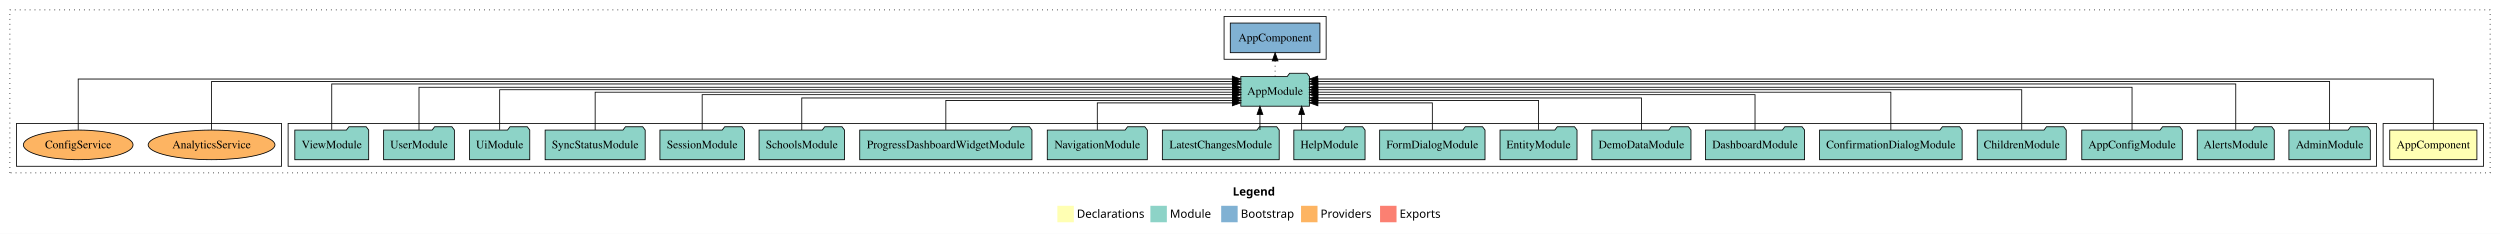
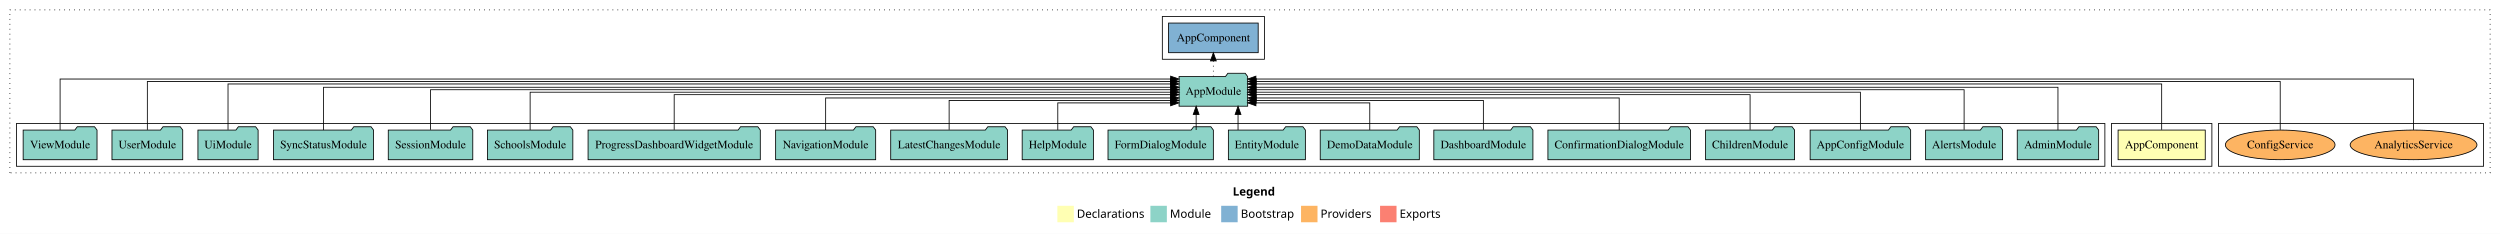
<svg xmlns="http://www.w3.org/2000/svg" width="3037pt" height="284pt" viewBox="0.00 0.00 3037.00 284.00">
  <g id="graph0" class="graph" transform="scale(1 1) rotate(0) translate(4 280)">
    <polygon fill="white" stroke="transparent" points="-4,4 -4,-280 3033,-280 3033,4 -4,4" />
    <text text-anchor="start" x="1493.51" y="-42.4" font-family="sans-serif" font-weight="bold" font-size="14.00">Legend</text>
    <polygon fill="#ffffb3" stroke="transparent" points="1280.5,-10 1280.5,-30 1300.5,-30 1300.5,-10 1280.5,-10" />
    <text text-anchor="start" x="1304.13" y="-15.4" font-family="sans-serif" font-size="14.00">  Declarations</text>
    <polygon fill="#8dd3c7" stroke="transparent" points="1393.5,-10 1393.5,-30 1413.5,-30 1413.5,-10 1393.5,-10" />
    <text text-anchor="start" x="1417.23" y="-15.4" font-family="sans-serif" font-size="14.00">  Module</text>
    <polygon fill="#80b1d3" stroke="transparent" points="1479.5,-10 1479.5,-30 1499.5,-30 1499.5,-10 1479.5,-10" />
    <text text-anchor="start" x="1503.28" y="-15.4" font-family="sans-serif" font-size="14.00">  Bootstrap</text>
    <polygon fill="#fdb462" stroke="transparent" points="1576.5,-10 1576.5,-30 1596.5,-30 1596.5,-10 1576.5,-10" />
    <text text-anchor="start" x="1600.17" y="-15.4" font-family="sans-serif" font-size="14.00">  Providers</text>
    <polygon fill="#fb8072" stroke="transparent" points="1672.5,-10 1672.5,-30 1692.5,-30 1692.5,-10 1672.5,-10" />
    <text text-anchor="start" x="1696.23" y="-15.4" font-family="sans-serif" font-size="14.00">  Exports</text>
    <g id="clust1" class="cluster">
      <polygon fill="none" stroke="black" stroke-dasharray="1,5" points="8,-70 8,-268 3021,-268 3021,-70 8,-70" />
    </g>
+     <g id="clust7" class="cluster">
+       <polygon fill="none" stroke="black" points="2691,-78 2691,-130 3013,-130 3013,-78 2691,-78" />
+     </g>
    <g id="clust6" class="cluster">
-       <polygon fill="none" stroke="black" points="1483,-208 1483,-260 1607,-260 1607,-208 1483,-208" />
+       <polygon fill="none" stroke="black" points="1408,-208 1408,-260 1532,-260 1532,-208 1408,-208" />
    </g>
    <g id="clust2" class="cluster">
-       <polygon fill="none" stroke="black" points="2891,-78 2891,-130 3013,-130 3013,-78 2891,-78" />
+       <polygon fill="none" stroke="black" points="2561,-78 2561,-130 2683,-130 2683,-78 2561,-78" />
    </g>
    <g id="clust4" class="cluster">
-       <polygon fill="none" stroke="black" points="346,-78 346,-130 2883,-130 2883,-78 346,-78" />
-     </g>
-     <g id="clust7" class="cluster">
-       <polygon fill="none" stroke="black" points="16,-78 16,-130 338,-130 338,-78 16,-78" />
+       <polygon fill="none" stroke="black" points="16,-78 16,-130 2553,-130 2553,-78 16,-78" />
    </g>
    <g id="node1" class="node">
-       <polygon fill="#ffffb3" stroke="black" points="3004.94,-122 2899.06,-122 2899.06,-86 3004.94,-86 3004.94,-122" />
-       <text text-anchor="middle" x="2952" y="-99.8" font-family="Times,serif" font-size="14.00">AppComponent</text>
+       <polygon fill="#ffffb3" stroke="black" points="2674.94,-122 2569.06,-122 2569.06,-86 2674.94,-86 2674.94,-122" />
+       <text text-anchor="middle" x="2622" y="-99.8" font-family="Times,serif" font-size="14.00">AppComponent</text>
    </g>
    <g id="node2" class="node">
-       <polygon fill="#8dd3c7" stroke="black" points="1586.66,-187 1583.66,-191 1562.66,-191 1559.66,-187 1503.34,-187 1503.34,-151 1586.66,-151 1586.66,-187" />
-       <text text-anchor="middle" x="1545" y="-164.8" font-family="Times,serif" font-size="14.00">AppModule</text>
+       <polygon fill="#8dd3c7" stroke="black" points="1511.66,-187 1508.66,-191 1487.66,-191 1484.66,-187 1428.34,-187 1428.34,-151 1511.66,-151 1511.66,-187" />
+       <text text-anchor="middle" x="1470" y="-164.8" font-family="Times,serif" font-size="14.00">AppModule</text>
    </g>
    <g id="edge1" class="edge">
-       <path fill="none" stroke="black" d="M2952,-122.15C2952,-145.76 2952,-184 2952,-184 2952,-184 1596.73,-184 1596.73,-184" />
-       <polygon fill="black" stroke="black" points="1596.73,-180.5 1586.73,-184 1596.73,-187.5 1596.73,-180.5" />
+       <path fill="none" stroke="black" d="M2622,-122.29C2622,-144.21 2622,-178 2622,-178 2622,-178 1521.68,-178 1521.68,-178" />
+       <polygon fill="black" stroke="black" points="1521.68,-174.5 1511.68,-178 1521.68,-181.5 1521.68,-174.5" />
    </g>
    <g id="node22" class="node">
-       <polygon fill="#80b1d3" stroke="black" points="1599.44,-252 1490.56,-252 1490.56,-216 1599.44,-216 1599.44,-252" />
-       <text text-anchor="middle" x="1545" y="-229.8" font-family="Times,serif" font-size="14.00">AppComponent </text>
+       <polygon fill="#80b1d3" stroke="black" points="1524.44,-252 1415.56,-252 1415.56,-216 1524.44,-216 1524.44,-252" />
+       <text text-anchor="middle" x="1470" y="-229.8" font-family="Times,serif" font-size="14.00">AppComponent </text>
    </g>
    <g id="edge21" class="edge">
-       <path fill="none" stroke="black" stroke-dasharray="1,5" d="M1545,-187.11C1545,-187.11 1545,-205.99 1545,-205.99" />
-       <polygon fill="black" stroke="black" points="1541.5,-205.99 1545,-215.99 1548.5,-205.99 1541.5,-205.99" />
+       <path fill="none" stroke="black" stroke-dasharray="1,5" d="M1470,-187.11C1470,-187.11 1470,-205.99 1470,-205.99" />
+       <polygon fill="black" stroke="black" points="1466.5,-205.99 1470,-215.99 1473.5,-205.99 1466.5,-205.99" />
    </g>
    <g id="node3" class="node">
-       <polygon fill="#8dd3c7" stroke="black" points="2875.44,-122 2872.44,-126 2851.44,-126 2848.44,-122 2776.56,-122 2776.56,-86 2875.44,-86 2875.44,-122" />
-       <text text-anchor="middle" x="2826" y="-99.8" font-family="Times,serif" font-size="14.00">AdminModule</text>
+       <polygon fill="#8dd3c7" stroke="black" points="2545.44,-122 2542.44,-126 2521.44,-126 2518.44,-122 2446.56,-122 2446.56,-86 2545.44,-86 2545.44,-122" />
+       <text text-anchor="middle" x="2496" y="-99.8" font-family="Times,serif" font-size="14.00">AdminModule</text>
    </g>
    <g id="edge2" class="edge">
-       <path fill="none" stroke="black" d="M2826,-122.25C2826,-145.02 2826,-181 2826,-181 2826,-181 1596.89,-181 1596.89,-181" />
-       <polygon fill="black" stroke="black" points="1596.89,-177.5 1586.89,-181 1596.89,-184.5 1596.89,-177.5" />
+       <path fill="none" stroke="black" d="M2496,-122.03C2496,-142.77 2496,-174 2496,-174 2496,-174 1521.81,-174 1521.81,-174" />
+       <polygon fill="black" stroke="black" points="1521.81,-170.5 1511.81,-174 1521.81,-177.5 1521.81,-170.5" />
    </g>
    <g id="node4" class="node">
-       <polygon fill="#8dd3c7" stroke="black" points="2758.76,-122 2755.76,-126 2734.76,-126 2731.76,-122 2665.24,-122 2665.24,-86 2758.76,-86 2758.76,-122" />
-       <text text-anchor="middle" x="2712" y="-99.8" font-family="Times,serif" font-size="14.00">AlertsModule</text>
+       <polygon fill="#8dd3c7" stroke="black" points="2428.76,-122 2425.76,-126 2404.76,-126 2401.76,-122 2335.24,-122 2335.24,-86 2428.76,-86 2428.76,-122" />
+       <text text-anchor="middle" x="2382" y="-99.8" font-family="Times,serif" font-size="14.00">AlertsModule</text>
    </g>
    <g id="edge3" class="edge">
-       <path fill="none" stroke="black" d="M2712,-122.29C2712,-144.21 2712,-178 2712,-178 2712,-178 1596.88,-178 1596.88,-178" />
-       <polygon fill="black" stroke="black" points="1596.88,-174.5 1586.88,-178 1596.88,-181.5 1596.88,-174.5" />
+       <path fill="none" stroke="black" d="M2382,-122.31C2382,-142.15 2382,-171 2382,-171 2382,-171 1521.86,-171 1521.86,-171" />
+       <polygon fill="black" stroke="black" points="1521.86,-167.5 1511.86,-171 1521.86,-174.5 1521.86,-167.5" />
    </g>
    <g id="node5" class="node">
-       <polygon fill="#8dd3c7" stroke="black" points="2647.05,-122 2644.05,-126 2623.05,-126 2620.05,-122 2524.95,-122 2524.95,-86 2647.05,-86 2647.05,-122" />
-       <text text-anchor="middle" x="2586" y="-99.8" font-family="Times,serif" font-size="14.00">AppConfigModule</text>
+       <polygon fill="#8dd3c7" stroke="black" points="2317.05,-122 2314.05,-126 2293.05,-126 2290.05,-122 2194.95,-122 2194.95,-86 2317.05,-86 2317.05,-122" />
+       <text text-anchor="middle" x="2256" y="-99.8" font-family="Times,serif" font-size="14.00">AppConfigModule</text>
    </g>
    <g id="edge4" class="edge">
-       <path fill="none" stroke="black" d="M2586,-122.03C2586,-142.77 2586,-174 2586,-174 2586,-174 1596.77,-174 1596.77,-174" />
-       <polygon fill="black" stroke="black" points="1596.77,-170.5 1586.77,-174 1596.77,-177.5 1596.77,-170.5" />
+       <path fill="none" stroke="black" d="M2256,-122.17C2256,-141.09 2256,-168 2256,-168 2256,-168 1521.7,-168 1521.7,-168" />
+       <polygon fill="black" stroke="black" points="1521.7,-164.5 1511.7,-168 1521.7,-171.5 1521.7,-164.5" />
    </g>
    <g id="node6" class="node">
-       <polygon fill="#8dd3c7" stroke="black" points="2506.04,-122 2503.04,-126 2482.04,-126 2479.04,-122 2397.96,-122 2397.96,-86 2506.04,-86 2506.04,-122" />
-       <text text-anchor="middle" x="2452" y="-99.8" font-family="Times,serif" font-size="14.00">ChildrenModule</text>
+       <polygon fill="#8dd3c7" stroke="black" points="2176.04,-122 2173.04,-126 2152.04,-126 2149.04,-122 2067.96,-122 2067.96,-86 2176.04,-86 2176.04,-122" />
+       <text text-anchor="middle" x="2122" y="-99.8" font-family="Times,serif" font-size="14.00">ChildrenModule</text>
    </g>
    <g id="edge5" class="edge">
-       <path fill="none" stroke="black" d="M2452,-122.31C2452,-142.15 2452,-171 2452,-171 2452,-171 1596.93,-171 1596.93,-171" />
-       <polygon fill="black" stroke="black" points="1596.93,-167.5 1586.93,-171 1596.93,-174.5 1596.93,-167.5" />
+       <path fill="none" stroke="black" d="M2122,-122.3C2122,-140.27 2122,-165 2122,-165 2122,-165 1521.78,-165 1521.78,-165" />
+       <polygon fill="black" stroke="black" points="1521.78,-161.5 1511.78,-165 1521.78,-168.5 1521.78,-161.5" />
    </g>
    <g id="node7" class="node">
-       <polygon fill="#8dd3c7" stroke="black" points="2379.59,-122 2376.59,-126 2355.59,-126 2352.59,-122 2206.41,-122 2206.41,-86 2379.59,-86 2379.59,-122" />
-       <text text-anchor="middle" x="2293" y="-99.8" font-family="Times,serif" font-size="14.00">ConfirmationDialogModule</text>
+       <polygon fill="#8dd3c7" stroke="black" points="2049.59,-122 2046.59,-126 2025.59,-126 2022.59,-122 1876.41,-122 1876.41,-86 2049.59,-86 2049.59,-122" />
+       <text text-anchor="middle" x="1963" y="-99.8" font-family="Times,serif" font-size="14.00">ConfirmationDialogModule</text>
    </g>
    <g id="edge6" class="edge">
-       <path fill="none" stroke="black" d="M2293,-122.17C2293,-141.09 2293,-168 2293,-168 2293,-168 1596.82,-168 1596.82,-168" />
-       <polygon fill="black" stroke="black" points="1596.82,-164.5 1586.82,-168 1596.82,-171.5 1596.82,-164.5" />
+       <path fill="none" stroke="black" d="M1963,-122.04C1963,-138.73 1963,-161 1963,-161 1963,-161 1522.03,-161 1522.03,-161" />
+       <polygon fill="black" stroke="black" points="1522.03,-157.5 1512.03,-161 1522.03,-164.5 1522.03,-157.5" />
    </g>
    <g id="node8" class="node">
-       <polygon fill="#8dd3c7" stroke="black" points="2188.19,-122 2185.19,-126 2164.19,-126 2161.19,-122 2067.81,-122 2067.81,-86 2188.19,-86 2188.19,-122" />
-       <text text-anchor="middle" x="2128" y="-99.8" font-family="Times,serif" font-size="14.00">DashboardModule</text>
+       <polygon fill="#8dd3c7" stroke="black" points="1858.19,-122 1855.19,-126 1834.19,-126 1831.19,-122 1737.81,-122 1737.81,-86 1858.19,-86 1858.19,-122" />
+       <text text-anchor="middle" x="1798" y="-99.8" font-family="Times,serif" font-size="14.00">DashboardModule</text>
    </g>
    <g id="edge7" class="edge">
-       <path fill="none" stroke="black" d="M2128,-122.3C2128,-140.27 2128,-165 2128,-165 2128,-165 1596.93,-165 1596.93,-165" />
-       <polygon fill="black" stroke="black" points="1596.93,-161.5 1586.93,-165 1596.93,-168.5 1596.93,-161.5" />
+       <path fill="none" stroke="black" d="M1798,-122.28C1798,-137.95 1798,-158 1798,-158 1798,-158 1521.87,-158 1521.87,-158" />
+       <polygon fill="black" stroke="black" points="1521.87,-154.5 1511.87,-158 1521.87,-161.5 1521.87,-154.5" />
    </g>
    <g id="node9" class="node">
-       <polygon fill="#8dd3c7" stroke="black" points="2050.19,-122 2047.19,-126 2026.19,-126 2023.19,-122 1929.81,-122 1929.81,-86 2050.19,-86 2050.19,-122" />
-       <text text-anchor="middle" x="1990" y="-99.8" font-family="Times,serif" font-size="14.00">DemoDataModule</text>
+       <polygon fill="#8dd3c7" stroke="black" points="1720.19,-122 1717.19,-126 1696.19,-126 1693.19,-122 1599.81,-122 1599.81,-86 1720.19,-86 1720.19,-122" />
+       <text text-anchor="middle" x="1660" y="-99.8" font-family="Times,serif" font-size="14.00">DemoDataModule</text>
    </g>
    <g id="edge8" class="edge">
-       <path fill="none" stroke="black" d="M1990,-122.04C1990,-138.73 1990,-161 1990,-161 1990,-161 1596.86,-161 1596.86,-161" />
-       <polygon fill="black" stroke="black" points="1596.86,-157.5 1586.86,-161 1596.86,-164.5 1596.86,-157.5" />
+       <path fill="none" stroke="black" d="M1660,-122.12C1660,-136.78 1660,-155 1660,-155 1660,-155 1521.7,-155 1521.7,-155" />
+       <polygon fill="black" stroke="black" points="1521.7,-151.5 1511.7,-155 1521.7,-158.5 1521.7,-151.5" />
    </g>
    <g id="node10" class="node">
-       <polygon fill="#8dd3c7" stroke="black" points="1911.77,-122 1908.77,-126 1887.77,-126 1884.77,-122 1818.23,-122 1818.23,-86 1911.77,-86 1911.77,-122" />
-       <text text-anchor="middle" x="1865" y="-99.8" font-family="Times,serif" font-size="14.00">EntityModule</text>
+       <polygon fill="#8dd3c7" stroke="black" points="1581.77,-122 1578.77,-126 1557.77,-126 1554.77,-122 1488.23,-122 1488.23,-86 1581.77,-86 1581.77,-122" />
+       <text text-anchor="middle" x="1535" y="-99.8" font-family="Times,serif" font-size="14.00">EntityModule</text>
    </g>
    <g id="edge9" class="edge">
-       <path fill="none" stroke="black" d="M1865,-122.28C1865,-137.95 1865,-158 1865,-158 1865,-158 1596.83,-158 1596.83,-158" />
-       <polygon fill="black" stroke="black" points="1596.83,-154.5 1586.83,-158 1596.83,-161.5 1596.83,-154.5" />
+       <path fill="none" stroke="black" d="M1499.97,-122.11C1499.97,-122.11 1499.97,-140.99 1499.97,-140.99" />
+       <polygon fill="black" stroke="black" points="1496.47,-140.99 1499.97,-150.99 1503.47,-140.99 1496.47,-140.99" />
    </g>
    <g id="node11" class="node">
-       <polygon fill="#8dd3c7" stroke="black" points="1799.99,-122 1796.99,-126 1775.99,-126 1772.99,-122 1672.01,-122 1672.01,-86 1799.99,-86 1799.99,-122" />
-       <text text-anchor="middle" x="1736" y="-99.8" font-family="Times,serif" font-size="14.00">FormDialogModule</text>
+       <polygon fill="#8dd3c7" stroke="black" points="1469.99,-122 1466.99,-126 1445.99,-126 1442.99,-122 1342.01,-122 1342.01,-86 1469.99,-86 1469.99,-122" />
+       <text text-anchor="middle" x="1406" y="-99.8" font-family="Times,serif" font-size="14.00">FormDialogModule</text>
    </g>
    <g id="edge10" class="edge">
-       <path fill="none" stroke="black" d="M1736,-122.12C1736,-136.78 1736,-155 1736,-155 1736,-155 1596.92,-155 1596.92,-155" />
-       <polygon fill="black" stroke="black" points="1596.92,-151.5 1586.92,-155 1596.92,-158.5 1596.92,-151.5" />
+       <path fill="none" stroke="black" d="M1449.08,-122.11C1449.08,-122.11 1449.08,-140.99 1449.08,-140.99" />
+       <polygon fill="black" stroke="black" points="1445.58,-140.99 1449.08,-150.99 1452.58,-140.99 1445.58,-140.99" />
    </g>
    <g id="node12" class="node">
-       <polygon fill="#8dd3c7" stroke="black" points="1654.26,-122 1651.26,-126 1630.26,-126 1627.26,-122 1567.74,-122 1567.74,-86 1654.26,-86 1654.26,-122" />
-       <text text-anchor="middle" x="1611" y="-99.8" font-family="Times,serif" font-size="14.00">HelpModule</text>
+       <polygon fill="#8dd3c7" stroke="black" points="1324.26,-122 1321.26,-126 1300.26,-126 1297.26,-122 1237.74,-122 1237.74,-86 1324.26,-86 1324.26,-122" />
+       <text text-anchor="middle" x="1281" y="-99.8" font-family="Times,serif" font-size="14.00">HelpModule</text>
    </g>
    <g id="edge11" class="edge">
-       <path fill="none" stroke="black" d="M1577.22,-122.11C1577.22,-122.11 1577.22,-140.99 1577.22,-140.99" />
-       <polygon fill="black" stroke="black" points="1573.72,-140.99 1577.22,-150.99 1580.72,-140.99 1573.72,-140.99" />
+       <path fill="none" stroke="black" d="M1281,-122.12C1281,-136.78 1281,-155 1281,-155 1281,-155 1418.05,-155 1418.05,-155" />
+       <polygon fill="black" stroke="black" points="1418.05,-158.5 1428.05,-155 1418.05,-151.5 1418.05,-158.5" />
    </g>
    <g id="node13" class="node">
-       <polygon fill="#8dd3c7" stroke="black" points="1549.97,-122 1546.97,-126 1525.97,-126 1522.97,-122 1408.03,-122 1408.03,-86 1549.97,-86 1549.97,-122" />
-       <text text-anchor="middle" x="1479" y="-99.8" font-family="Times,serif" font-size="14.00">LatestChangesModule</text>
+       <polygon fill="#8dd3c7" stroke="black" points="1219.97,-122 1216.97,-126 1195.97,-126 1192.97,-122 1078.03,-122 1078.03,-86 1219.97,-86 1219.97,-122" />
+       <text text-anchor="middle" x="1149" y="-99.8" font-family="Times,serif" font-size="14.00">LatestChangesModule</text>
    </g>
    <g id="edge12" class="edge">
-       <path fill="none" stroke="black" d="M1526.58,-122.11C1526.58,-122.11 1526.58,-140.99 1526.58,-140.99" />
-       <polygon fill="black" stroke="black" points="1523.08,-140.99 1526.58,-150.99 1530.08,-140.99 1523.08,-140.99" />
+       <path fill="none" stroke="black" d="M1149,-122.28C1149,-137.95 1149,-158 1149,-158 1149,-158 1418.03,-158 1418.03,-158" />
+       <polygon fill="black" stroke="black" points="1418.03,-161.5 1428.03,-158 1418.03,-154.5 1418.03,-161.5" />
    </g>
    <g id="node14" class="node">
-       <polygon fill="#8dd3c7" stroke="black" points="1389.76,-122 1386.76,-126 1365.76,-126 1362.76,-122 1268.24,-122 1268.24,-86 1389.76,-86 1389.76,-122" />
-       <text text-anchor="middle" x="1329" y="-99.8" font-family="Times,serif" font-size="14.00">NavigationModule</text>
+       <polygon fill="#8dd3c7" stroke="black" points="1059.76,-122 1056.76,-126 1035.76,-126 1032.76,-122 938.24,-122 938.24,-86 1059.76,-86 1059.76,-122" />
+       <text text-anchor="middle" x="999" y="-99.8" font-family="Times,serif" font-size="14.00">NavigationModule</text>
    </g>
    <g id="edge13" class="edge">
-       <path fill="none" stroke="black" d="M1329,-122.12C1329,-136.78 1329,-155 1329,-155 1329,-155 1493.1,-155 1493.1,-155" />
-       <polygon fill="black" stroke="black" points="1493.1,-158.5 1503.1,-155 1493.1,-151.5 1493.1,-158.5" />
+       <path fill="none" stroke="black" d="M999,-122.04C999,-138.73 999,-161 999,-161 999,-161 1418.2,-161 1418.2,-161" />
+       <polygon fill="black" stroke="black" points="1418.2,-164.5 1428.2,-161 1418.2,-157.5 1418.2,-164.5" />
    </g>
    <g id="node15" class="node">
-       <polygon fill="#8dd3c7" stroke="black" points="1249.61,-122 1246.61,-126 1225.61,-126 1222.61,-122 1040.39,-122 1040.39,-86 1249.61,-86 1249.61,-122" />
-       <text text-anchor="middle" x="1145" y="-99.8" font-family="Times,serif" font-size="14.00">ProgressDashboardWidgetModule</text>
+       <polygon fill="#8dd3c7" stroke="black" points="919.61,-122 916.61,-126 895.61,-126 892.61,-122 710.39,-122 710.39,-86 919.61,-86 919.61,-122" />
+       <text text-anchor="middle" x="815" y="-99.8" font-family="Times,serif" font-size="14.00">ProgressDashboardWidgetModule</text>
    </g>
    <g id="edge14" class="edge">
-       <path fill="none" stroke="black" d="M1145,-122.28C1145,-137.95 1145,-158 1145,-158 1145,-158 1493.32,-158 1493.32,-158" />
-       <polygon fill="black" stroke="black" points="1493.33,-161.5 1503.32,-158 1493.32,-154.5 1493.33,-161.5" />
+       <path fill="none" stroke="black" d="M815,-122.3C815,-140.27 815,-165 815,-165 815,-165 1418.03,-165 1418.03,-165" />
+       <polygon fill="black" stroke="black" points="1418.03,-168.5 1428.03,-165 1418.03,-161.5 1418.03,-168.5" />
    </g>
    <g id="node16" class="node">
-       <polygon fill="#8dd3c7" stroke="black" points="1021.88,-122 1018.88,-126 997.88,-126 994.88,-122 918.12,-122 918.12,-86 1021.88,-86 1021.88,-122" />
-       <text text-anchor="middle" x="970" y="-99.8" font-family="Times,serif" font-size="14.00">SchoolsModule</text>
+       <polygon fill="#8dd3c7" stroke="black" points="691.88,-122 688.88,-126 667.88,-126 664.88,-122 588.12,-122 588.12,-86 691.88,-86 691.88,-122" />
+       <text text-anchor="middle" x="640" y="-99.8" font-family="Times,serif" font-size="14.00">SchoolsModule</text>
    </g>
    <g id="edge15" class="edge">
-       <path fill="none" stroke="black" d="M970,-122.04C970,-138.73 970,-161 970,-161 970,-161 1493.18,-161 1493.18,-161" />
-       <polygon fill="black" stroke="black" points="1493.18,-164.5 1503.18,-161 1493.18,-157.5 1493.18,-164.5" />
+       <path fill="none" stroke="black" d="M640,-122.17C640,-141.09 640,-168 640,-168 640,-168 1418.27,-168 1418.27,-168" />
+       <polygon fill="black" stroke="black" points="1418.27,-171.5 1428.27,-168 1418.27,-164.5 1418.27,-171.5" />
    </g>
    <g id="node17" class="node">
-       <polygon fill="#8dd3c7" stroke="black" points="900.33,-122 897.33,-126 876.33,-126 873.33,-122 797.67,-122 797.67,-86 900.33,-86 900.33,-122" />
-       <text text-anchor="middle" x="849" y="-99.8" font-family="Times,serif" font-size="14.00">SessionModule</text>
+       <polygon fill="#8dd3c7" stroke="black" points="570.33,-122 567.33,-126 546.33,-126 543.33,-122 467.67,-122 467.67,-86 570.33,-86 570.33,-122" />
+       <text text-anchor="middle" x="519" y="-99.8" font-family="Times,serif" font-size="14.00">SessionModule</text>
    </g>
    <g id="edge16" class="edge">
-       <path fill="none" stroke="black" d="M849,-122.3C849,-140.27 849,-165 849,-165 849,-165 1493.29,-165 1493.29,-165" />
-       <polygon fill="black" stroke="black" points="1493.29,-168.5 1503.29,-165 1493.29,-161.5 1493.29,-168.5" />
+       <path fill="none" stroke="black" d="M519,-122.31C519,-142.15 519,-171 519,-171 519,-171 1418.22,-171 1418.22,-171" />
+       <polygon fill="black" stroke="black" points="1418.22,-174.5 1428.22,-171 1418.22,-167.5 1418.22,-174.5" />
    </g>
    <g id="node18" class="node">
-       <polygon fill="#8dd3c7" stroke="black" points="779.77,-122 776.77,-126 755.77,-126 752.77,-122 658.23,-122 658.23,-86 779.77,-86 779.77,-122" />
-       <text text-anchor="middle" x="719" y="-99.8" font-family="Times,serif" font-size="14.00">SyncStatusModule</text>
+       <polygon fill="#8dd3c7" stroke="black" points="449.77,-122 446.77,-126 425.77,-126 422.77,-122 328.23,-122 328.23,-86 449.77,-86 449.77,-122" />
+       <text text-anchor="middle" x="389" y="-99.8" font-family="Times,serif" font-size="14.00">SyncStatusModule</text>
    </g>
    <g id="edge17" class="edge">
-       <path fill="none" stroke="black" d="M719,-122.17C719,-141.09 719,-168 719,-168 719,-168 1493.19,-168 1493.19,-168" />
-       <polygon fill="black" stroke="black" points="1493.19,-171.5 1503.19,-168 1493.19,-164.5 1493.19,-171.5" />
+       <path fill="none" stroke="black" d="M389,-122.03C389,-142.77 389,-174 389,-174 389,-174 1418.29,-174 1418.29,-174" />
+       <polygon fill="black" stroke="black" points="1418.29,-177.5 1428.29,-174 1418.29,-170.5 1418.29,-177.5" />
    </g>
    <g id="node19" class="node">
-       <polygon fill="#8dd3c7" stroke="black" points="639.55,-122 636.55,-126 615.55,-126 612.55,-122 566.45,-122 566.45,-86 639.55,-86 639.55,-122" />
-       <text text-anchor="middle" x="603" y="-99.8" font-family="Times,serif" font-size="14.00">UiModule</text>
+       <polygon fill="#8dd3c7" stroke="black" points="309.55,-122 306.55,-126 285.55,-126 282.55,-122 236.45,-122 236.45,-86 309.55,-86 309.55,-122" />
+       <text text-anchor="middle" x="273" y="-99.8" font-family="Times,serif" font-size="14.00">UiModule</text>
    </g>
    <g id="edge18" class="edge">
-       <path fill="none" stroke="black" d="M603,-122.31C603,-142.15 603,-171 603,-171 603,-171 1493.31,-171 1493.31,-171" />
-       <polygon fill="black" stroke="black" points="1493.31,-174.5 1503.31,-171 1493.31,-167.5 1493.31,-174.5" />
+       <path fill="none" stroke="black" d="M273,-122.29C273,-144.21 273,-178 273,-178 273,-178 1418.1,-178 1418.1,-178" />
+       <polygon fill="black" stroke="black" points="1418.1,-181.5 1428.1,-178 1418.1,-174.5 1418.1,-181.5" />
    </g>
    <g id="node20" class="node">
-       <polygon fill="#8dd3c7" stroke="black" points="547.98,-122 544.98,-126 523.98,-126 520.98,-122 462.02,-122 462.02,-86 547.98,-86 547.98,-122" />
-       <text text-anchor="middle" x="505" y="-99.8" font-family="Times,serif" font-size="14.00">UserModule</text>
+       <polygon fill="#8dd3c7" stroke="black" points="217.98,-122 214.98,-126 193.98,-126 190.98,-122 132.02,-122 132.02,-86 217.98,-86 217.98,-122" />
+       <text text-anchor="middle" x="175" y="-99.8" font-family="Times,serif" font-size="14.00">UserModule</text>
    </g>
    <g id="edge19" class="edge">
-       <path fill="none" stroke="black" d="M505,-122.03C505,-142.77 505,-174 505,-174 505,-174 1493.27,-174 1493.27,-174" />
-       <polygon fill="black" stroke="black" points="1493.27,-177.5 1503.27,-174 1493.27,-170.5 1493.27,-177.5" />
+       <path fill="none" stroke="black" d="M175,-122.25C175,-145.02 175,-181 175,-181 175,-181 1418.02,-181 1418.02,-181" />
+       <polygon fill="black" stroke="black" points="1418.02,-184.5 1428.02,-181 1418.02,-177.5 1418.02,-184.5" />
    </g>
    <g id="node21" class="node">
-       <polygon fill="#8dd3c7" stroke="black" points="443.87,-122 440.87,-126 419.87,-126 416.87,-122 354.13,-122 354.13,-86 443.87,-86 443.87,-122" />
-       <text text-anchor="middle" x="399" y="-99.8" font-family="Times,serif" font-size="14.00">ViewModule</text>
+       <polygon fill="#8dd3c7" stroke="black" points="113.87,-122 110.87,-126 89.87,-126 86.87,-122 24.13,-122 24.13,-86 113.87,-86 113.87,-122" />
+       <text text-anchor="middle" x="69" y="-99.8" font-family="Times,serif" font-size="14.00">ViewModule</text>
    </g>
    <g id="edge20" class="edge">
-       <path fill="none" stroke="black" d="M399,-122.29C399,-144.21 399,-178 399,-178 399,-178 1493.2,-178 1493.2,-178" />
-       <polygon fill="black" stroke="black" points="1493.2,-181.5 1503.2,-178 1493.2,-174.5 1493.2,-181.5" />
+       <path fill="none" stroke="black" d="M69,-122.15C69,-145.76 69,-184 69,-184 69,-184 1418.07,-184 1418.07,-184" />
+       <polygon fill="black" stroke="black" points="1418.07,-187.5 1428.07,-184 1418.07,-180.5 1418.07,-187.5" />
    </g>
    <g id="node23" class="node">
-       <ellipse fill="#fdb462" stroke="black" cx="253" cy="-104" rx="77" ry="18" />
-       <text text-anchor="middle" x="253" y="-99.8" font-family="Times,serif" font-size="14.00">AnalyticsService</text>
+       <ellipse fill="#fdb462" stroke="black" cx="2928" cy="-104" rx="77" ry="18" />
+       <text text-anchor="middle" x="2928" y="-99.8" font-family="Times,serif" font-size="14.00">AnalyticsService</text>
    </g>
    <g id="edge22" class="edge">
-       <path fill="none" stroke="black" d="M253,-122.25C253,-145.02 253,-181 253,-181 253,-181 1493.11,-181 1493.11,-181" />
-       <polygon fill="black" stroke="black" points="1493.11,-184.5 1503.11,-181 1493.11,-177.5 1493.11,-184.5" />
+       <path fill="none" stroke="black" d="M2928,-122.15C2928,-145.76 2928,-184 2928,-184 2928,-184 1521.67,-184 1521.67,-184" />
+       <polygon fill="black" stroke="black" points="1521.67,-180.5 1511.67,-184 1521.67,-187.5 1521.67,-180.5" />
    </g>
    <g id="node24" class="node">
-       <ellipse fill="#fdb462" stroke="black" cx="91" cy="-104" rx="66.63" ry="18" />
-       <text text-anchor="middle" x="91" y="-99.8" font-family="Times,serif" font-size="14.00">ConfigService</text>
+       <ellipse fill="#fdb462" stroke="black" cx="2766" cy="-104" rx="66.63" ry="18" />
+       <text text-anchor="middle" x="2766" y="-99.8" font-family="Times,serif" font-size="14.00">ConfigService</text>
    </g>
    <g id="edge23" class="edge">
-       <path fill="none" stroke="black" d="M91,-122.15C91,-145.76 91,-184 91,-184 91,-184 1493.05,-184 1493.05,-184" />
-       <polygon fill="black" stroke="black" points="1493.05,-187.5 1503.05,-184 1493.05,-180.5 1493.05,-187.5" />
+       <path fill="none" stroke="black" d="M2766,-122.25C2766,-145.02 2766,-181 2766,-181 2766,-181 1522.02,-181 1522.02,-181" />
+       <polygon fill="black" stroke="black" points="1522.02,-177.5 1512.02,-181 1522.02,-184.5 1522.02,-177.5" />
    </g>
  </g>
</svg>
